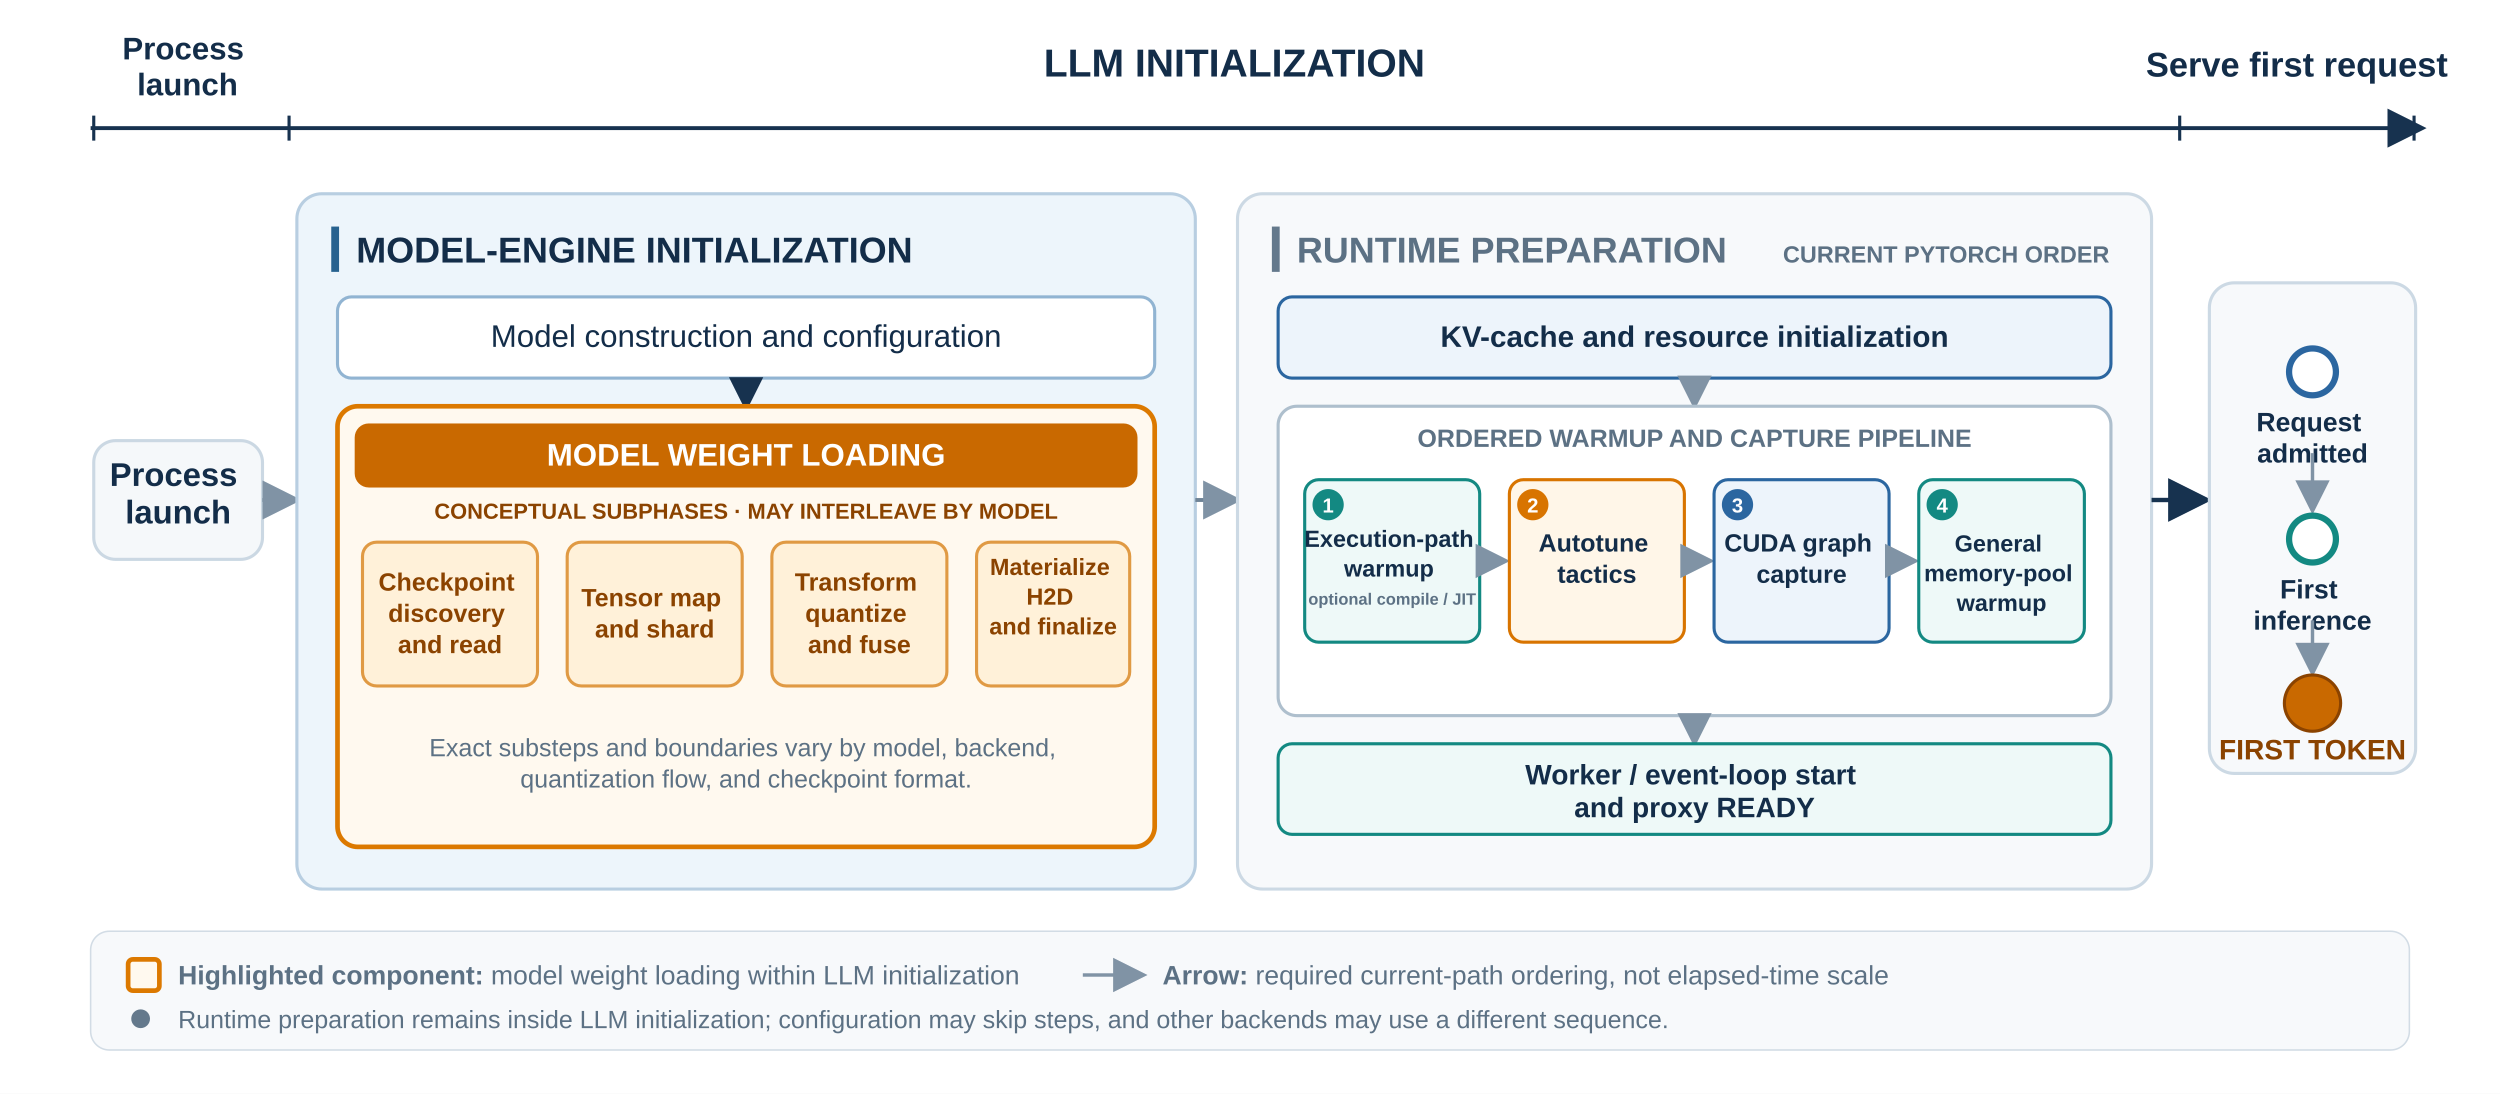
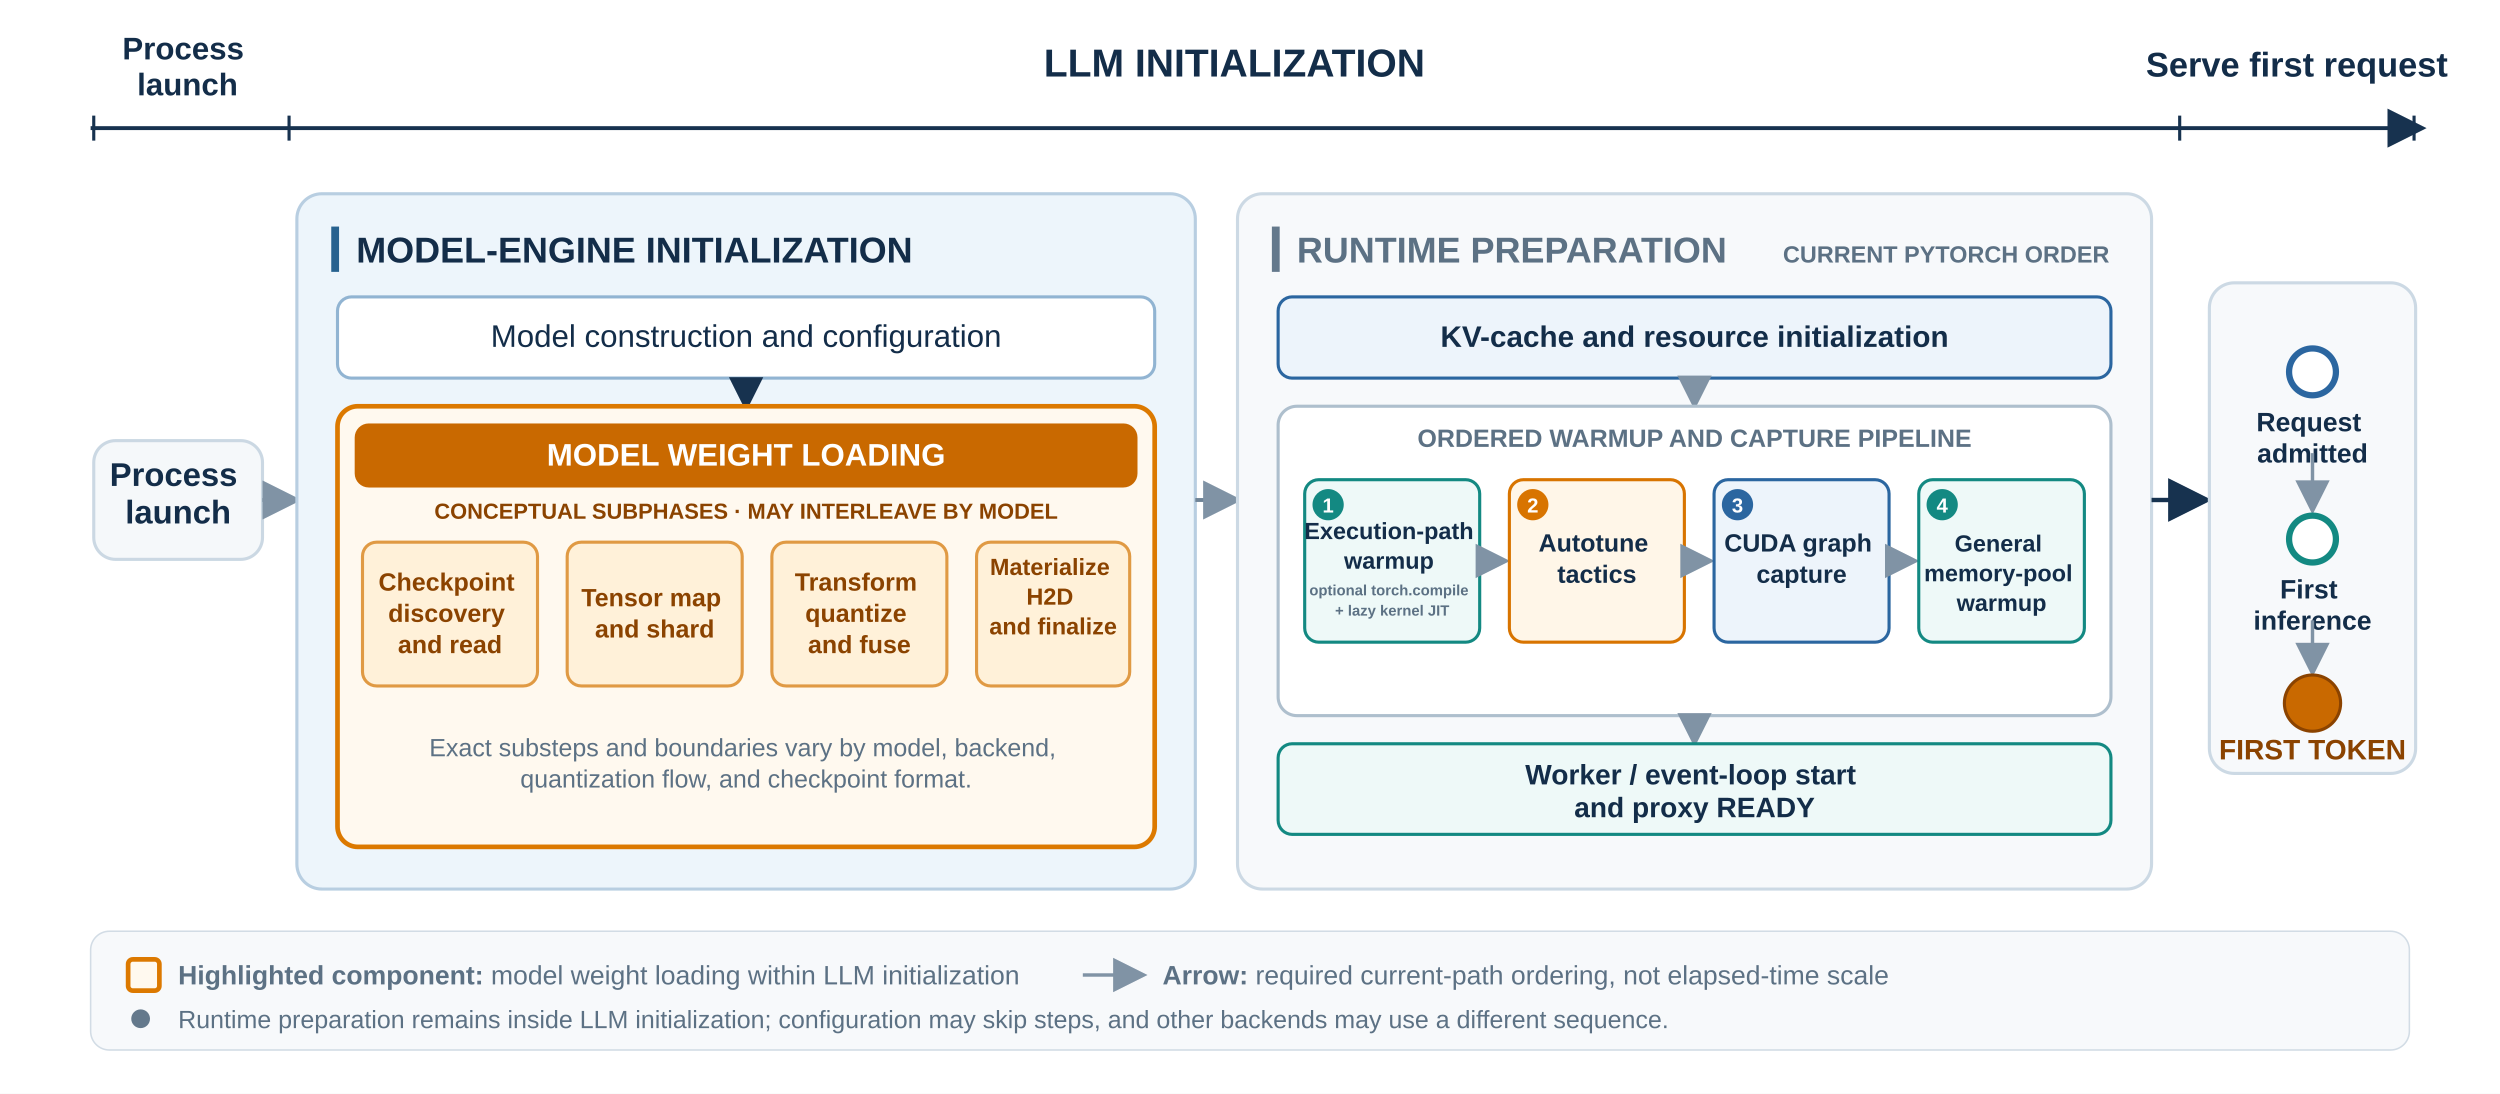
<svg xmlns="http://www.w3.org/2000/svg" width="1600" height="700" viewBox="0 0 1600 700">
  <defs>
    <marker id="arrow-navy" markerWidth="10" markerHeight="10" refX="8" refY="5" orient="auto" markerUnits="strokeWidth">
      <path d="M0,0 L10,5 L0,10 Z" fill="#17324f" />
    </marker>
    <marker id="arrow-gray" markerWidth="10" markerHeight="10" refX="8" refY="5" orient="auto" markerUnits="strokeWidth">
      <path d="M0,0 L10,5 L0,10 Z" fill="#8093a5" />
    </marker>
    <style>
      .label { font-family: Arial, Helvetica, sans-serif; fill: #132d49; }
      .muted { font-family: Arial, Helvetica, sans-serif; fill: #5c7184; }
      .orange { font-family: Arial, Helvetica, sans-serif; fill: #8b4300; }
      .white { font-family: Arial, Helvetica, sans-serif; fill: #ffffff; }
    </style>
  </defs>
  <rect width="1600" height="700" fill="#ffffff" />
  <line x1="58" y1="82" x2="1548" y2="82" stroke="#17324f" stroke-width="2.5" marker-end="url(#arrow-navy)" />
  <g stroke="#17324f" stroke-width="2">
    <line x1="60" y1="74" x2="60" y2="90" />
    <line x1="185" y1="74" x2="185" y2="90" />
    <line x1="1395" y1="74" x2="1395" y2="90" />
    <line x1="1545" y1="74" x2="1545" y2="90" />
  </g>
  <text class="label" x="120" y="38" font-size="20" font-weight="700" text-anchor="middle">
    <tspan x="120">Process</tspan>
    <tspan x="120" dy="23">launch</tspan>
  </text>
  <text class="label" x="790" y="49" font-size="25" font-weight="700" text-anchor="middle">LLM INITIALIZATION</text>
  <text class="label" x="1470" y="49" font-size="22" font-weight="700" text-anchor="middle">Serve first request</text>
  <rect x="60" y="282" width="108" height="76" rx="14" fill="#f5f8fa" stroke="#cbd8e3" stroke-width="2" />
  <text class="label" x="114" y="311" font-size="21" font-weight="700" text-anchor="middle">
    <tspan x="114">Process</tspan>
    <tspan x="114" dy="24">launch</tspan>
  </text>
  <line x1="168" y1="320" x2="188" y2="320" stroke="#6f8497" stroke-width="2.5" marker-end="url(#arrow-gray)" />
  <rect x="190" y="124" width="575" height="445" rx="16" fill="#edf5fb" stroke="#b8cee1" stroke-width="2" />
  <rect x="212" y="145" width="5" height="29" fill="#27628f" />
  <text class="label" x="228" y="168" font-size="23" font-weight="800">MODEL-ENGINE INITIALIZATION</text>
  <rect x="216" y="190" width="523" height="52" rx="9" fill="#ffffff" stroke="#91b4d2" stroke-width="2" />
  <text class="label" x="477.5" y="222" font-size="20" text-anchor="middle">Model construction and configuration</text>
  <line x1="477.5" y1="242" x2="477.5" y2="259" stroke="#27628f" stroke-width="2.2" marker-end="url(#arrow-navy)" />
  <rect x="216" y="260" width="523" height="282" rx="13" fill="#fff9ef" stroke="#dc7900" stroke-width="3" />
  <rect x="227" y="271" width="501" height="41" rx="9" fill="#c96900" />
  <text class="white" x="477.5" y="298" font-size="20" font-weight="800" text-anchor="middle">MODEL WEIGHT LOADING</text>
  <text class="orange" x="477.5" y="332" font-size="14" font-weight="800" text-anchor="middle">CONCEPTUAL SUBPHASES · MAY INTERLEAVE BY MODEL</text>
  <rect x="232" y="347" width="112" height="92" rx="9" fill="#fff1d9" stroke="#e09a44" stroke-width="2" />
  <text class="orange" x="288" y="378" font-size="16" font-weight="700" text-anchor="middle">
    <tspan x="288">Checkpoint</tspan>
    <tspan x="288" dy="20">discovery</tspan>
    <tspan x="288" dy="20">and read</tspan>
  </text>
  <rect x="363" y="347" width="112" height="92" rx="9" fill="#fff1d9" stroke="#e09a44" stroke-width="2" />
  <text class="orange" x="419" y="388" font-size="16" font-weight="700" text-anchor="middle">
    <tspan x="419">Tensor map</tspan>
    <tspan x="419" dy="20">and shard</tspan>
  </text>
  <rect x="494" y="347" width="112" height="92" rx="9" fill="#fff1d9" stroke="#e09a44" stroke-width="2" />
  <text class="orange" x="550" y="378" font-size="16" font-weight="700" text-anchor="middle">
    <tspan x="550">Transform</tspan>
    <tspan x="550" dy="20">quantize</tspan>
    <tspan x="550" dy="20">and fuse</tspan>
  </text>
  <rect x="625" y="347" width="98" height="92" rx="9" fill="#fff1d9" stroke="#e09a44" stroke-width="2" />
  <text class="orange" x="674" y="368" font-size="15" font-weight="700" text-anchor="middle">
    <tspan x="674">Materialize</tspan>
    <tspan x="674" dy="19">H2D</tspan>
    <tspan x="674" dy="19">and finalize</tspan>
  </text>
  <text class="muted" x="477.5" y="484" font-size="16" text-anchor="middle">
    <tspan x="477.5">Exact substeps and boundaries vary by model, backend,</tspan>
    <tspan x="477.5" dy="20">quantization flow, and checkpoint format.</tspan>
  </text>
  <line x1="765" y1="320" x2="790" y2="320" stroke="#6f8497" stroke-width="2.5" marker-end="url(#arrow-gray)" />
  <rect x="792" y="124" width="585" height="445" rx="16" fill="#f7f9fb" stroke="#ccd9e4" stroke-width="2" />
  <rect x="814" y="145" width="5" height="29" fill="#64798c" />
  <text class="muted" x="830" y="168" font-size="23" font-weight="800">RUNTIME PREPARATION</text>
  <text class="muted" x="1350" y="168" font-size="15" font-weight="700" text-anchor="end">CURRENT PYTORCH ORDER</text>
  <rect x="818" y="190" width="533" height="52" rx="9" fill="#edf4fb" stroke="#2b66a0" stroke-width="2" />
  <text class="label" x="1084.5" y="222" font-size="19" font-weight="700" text-anchor="middle">KV-cache and resource initialization</text>
  <line x1="1084.5" y1="242" x2="1084.5" y2="258" stroke="#8093a5" stroke-width="2.2" marker-end="url(#arrow-gray)" />
  <rect x="818" y="260" width="533" height="198" rx="12" fill="#ffffff" stroke="#aebfcd" stroke-width="2" />
  <text class="muted" x="1084.5" y="286" font-size="16" font-weight="800" text-anchor="middle">ORDERED WARMUP AND CAPTURE PIPELINE</text>
  <rect x="835" y="307" width="112" height="104" rx="9" fill="#eef9f8" stroke="#138982" stroke-width="2" />
  <circle cx="850" cy="323" r="10" fill="#138982" />
  <text class="white" x="850" y="328" font-size="13" font-weight="800" text-anchor="middle">1</text>
-   <text class="label" x="891" y="350" font-size="15" font-weight="700" text-anchor="middle">
+   <text class="label" x="891" y="345" font-size="15" font-weight="700" text-anchor="middle">
    <tspan x="891">Execution-path</tspan>
    <tspan x="891" dy="19">warmup</tspan>
-     <tspan x="891" dy="18" font-size="10.5" font-weight="600" fill="#5c7184">optional compile / JIT</tspan>
+     <tspan x="891" dy="17" font-size="9.5" font-weight="600" fill="#5c7184">optional torch.compile</tspan>
+     <tspan x="891" dy="13" font-size="9.5" font-weight="600" fill="#5c7184">+ lazy kernel JIT</tspan>
  </text>
  <line x1="947" y1="359" x2="962" y2="359" stroke="#8093a5" stroke-width="2.2" marker-end="url(#arrow-gray)" />
  <rect x="966" y="307" width="112" height="104" rx="9" fill="#fff6e8" stroke="#d87400" stroke-width="2" />
  <circle cx="981" cy="323" r="10" fill="#d87400" />
  <text class="white" x="981" y="328" font-size="13" font-weight="800" text-anchor="middle">2</text>
  <text class="label" x="1022" y="353" font-size="16" font-weight="700" text-anchor="middle">
    <tspan x="1022">Autotune</tspan>
    <tspan x="1022" dy="20">tactics</tspan>
  </text>
  <line x1="1078" y1="359" x2="1093" y2="359" stroke="#8093a5" stroke-width="2.2" marker-end="url(#arrow-gray)" />
  <rect x="1097" y="307" width="112" height="104" rx="9" fill="#edf4fb" stroke="#2b66a0" stroke-width="2" />
  <circle cx="1112" cy="323" r="10" fill="#2b66a0" />
  <text class="white" x="1112" y="328" font-size="13" font-weight="800" text-anchor="middle">3</text>
  <text class="label" x="1153" y="353" font-size="16" font-weight="700" text-anchor="middle">
    <tspan x="1153">CUDA graph</tspan>
    <tspan x="1153" dy="20">capture</tspan>
  </text>
  <line x1="1209" y1="359" x2="1224" y2="359" stroke="#8093a5" stroke-width="2.2" marker-end="url(#arrow-gray)" />
  <rect x="1228" y="307" width="106" height="104" rx="9" fill="#eef9f8" stroke="#138982" stroke-width="2" />
  <circle cx="1243" cy="323" r="10" fill="#138982" />
  <text class="white" x="1243" y="328" font-size="13" font-weight="800" text-anchor="middle">4</text>
  <text class="label" x="1281" y="353" font-size="15" font-weight="700" text-anchor="middle">
    <tspan x="1281">General</tspan>
    <tspan x="1281" dy="19">memory-pool</tspan>
    <tspan x="1281" dy="19">warmup</tspan>
  </text>
  <line x1="1084.5" y1="458" x2="1084.5" y2="474" stroke="#8093a5" stroke-width="2.2" marker-end="url(#arrow-gray)" />
  <rect x="818" y="476" width="533" height="58" rx="9" fill="#eef9f8" stroke="#138982" stroke-width="2" />
  <text class="label" x="1084.5" y="502" font-size="18" font-weight="700" text-anchor="middle">
    <tspan x="1084.5">Worker / event-loop start</tspan>
    <tspan x="1084.5" dy="21">and proxy READY</tspan>
  </text>
  <line x1="1377" y1="320" x2="1410" y2="320" stroke="#17324f" stroke-width="2.8" marker-end="url(#arrow-navy)" />
  <rect x="1414" y="181" width="132" height="314" rx="16" fill="#f7f9fb" stroke="#ccd9e4" stroke-width="2" />
  <circle cx="1480" cy="238" r="15" fill="#ffffff" stroke="#2b66a0" stroke-width="4" />
  <text class="label" x="1480" y="276" font-size="17" font-weight="700" text-anchor="middle">
    <tspan x="1480">Request</tspan>
    <tspan x="1480" dy="20">admitted</tspan>
  </text>
  <line x1="1480" y1="290" x2="1480" y2="325" stroke="#8093a5" stroke-width="2.2" marker-end="url(#arrow-gray)" />
  <circle cx="1480" cy="345" r="15" fill="#ffffff" stroke="#138982" stroke-width="4" />
  <text class="label" x="1480" y="383" font-size="17" font-weight="700" text-anchor="middle">
    <tspan x="1480">First</tspan>
    <tspan x="1480" dy="20">inference</tspan>
  </text>
  <line x1="1480" y1="397" x2="1480" y2="429" stroke="#8093a5" stroke-width="2.2" marker-end="url(#arrow-gray)" />
  <circle cx="1480" cy="450" r="18" fill="#c96900" stroke="#8b4300" stroke-width="2" />
  <text class="orange" x="1480" y="486" font-size="18" font-weight="800" text-anchor="middle">FIRST TOKEN</text>
  <rect x="58" y="596" width="1484" height="76" rx="12" fill="#f7f9fb" stroke="#d2dce5" />
  <rect x="82" y="614" width="20" height="20" rx="3" fill="#fff9ef" stroke="#dc7900" stroke-width="3" />
  <text class="muted" x="114" y="630" font-size="17">
    <tspan font-weight="700">Highlighted component:</tspan> model weight loading within LLM initialization</text>
  <line x1="693" y1="624" x2="730" y2="624" stroke="#8093a5" stroke-width="2.2" marker-end="url(#arrow-gray)" />
  <text class="muted" x="744" y="630" font-size="17">
    <tspan font-weight="700">Arrow:</tspan> required current-path ordering, not elapsed-time scale</text>
  <circle cx="90" cy="652" r="6" fill="#64798c" />
  <text class="muted" x="114" y="658" font-size="16">Runtime preparation remains inside LLM initialization; configuration may skip steps, and other backends may use a different sequence.</text>
</svg>
